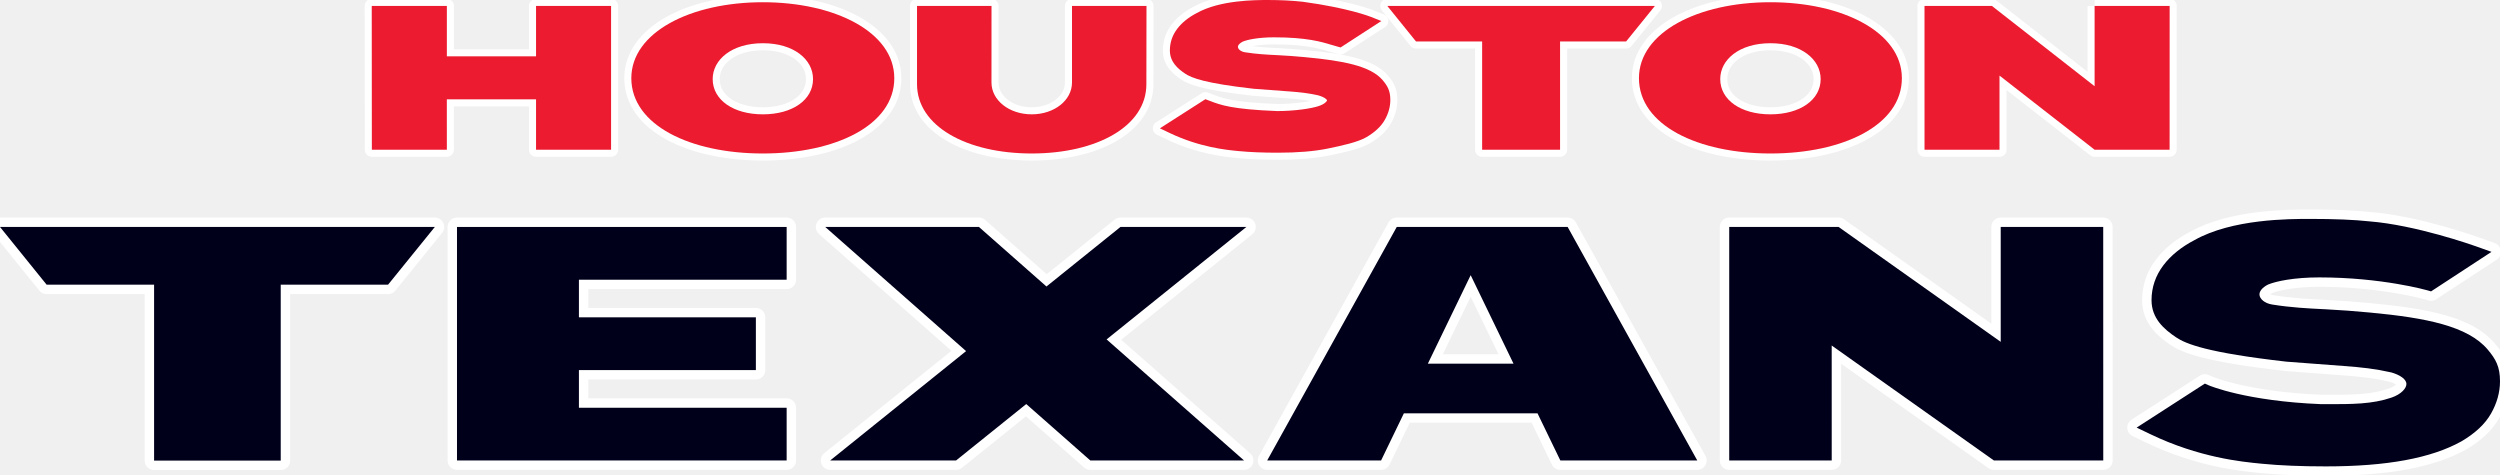
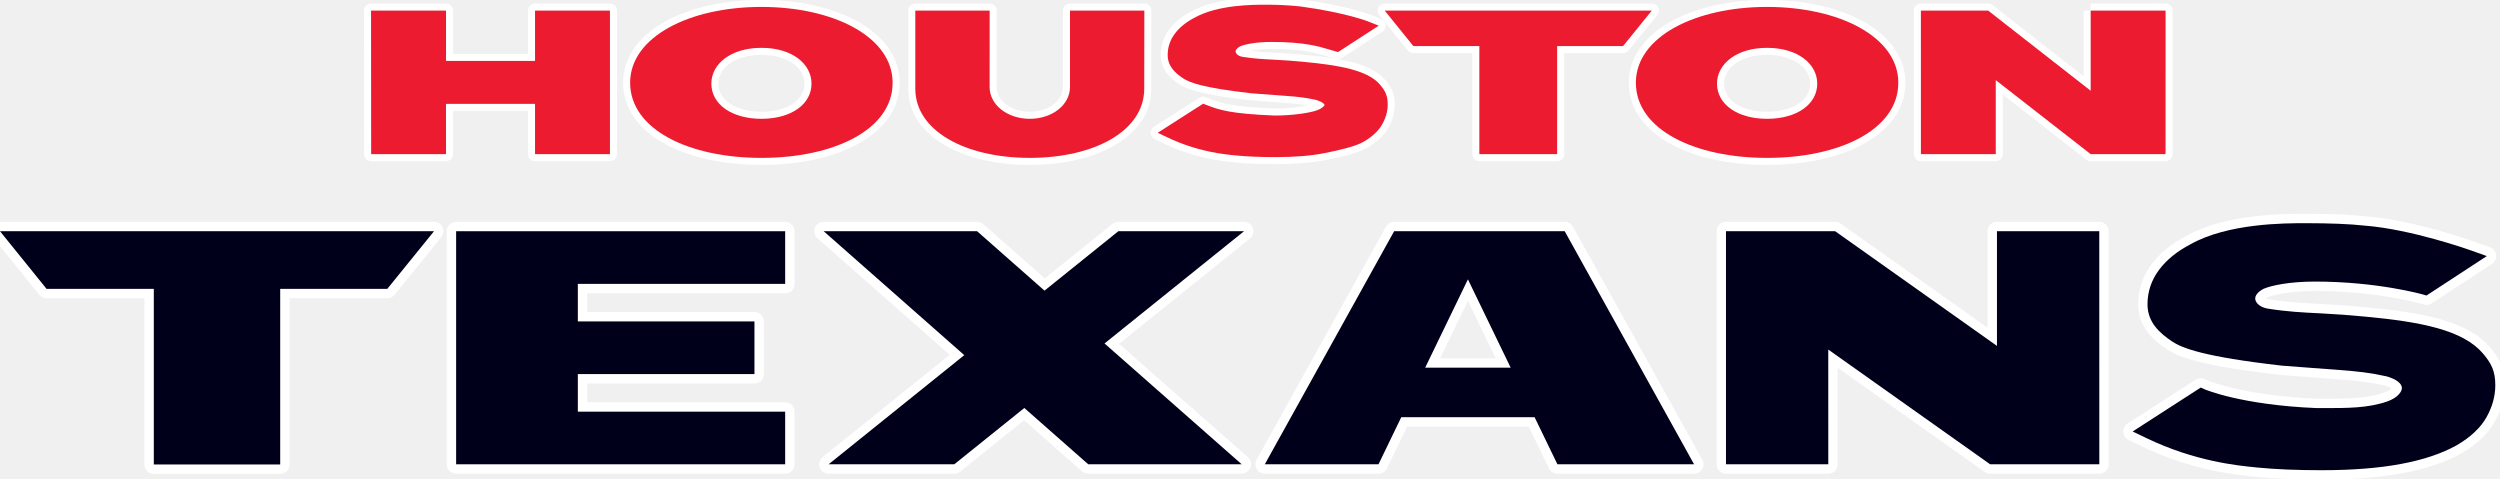
- <svg xmlns="http://www.w3.org/2000/svg" version="1.1" viewBox="0 0 532.112 101">
+ <svg xmlns="http://www.w3.org/2000/svg" version="1.1" viewBox="0 -1 533.112 102">
  <defs>
    <style>
      .cls-1 {
        fill: #00001b;
        stroke:#fff;
        stroke-width: 4;
        paint-order:stroke fill;
        stroke-linejoin:round;
      }

      .cls-2 {
        fill: #ed1b30;
        stroke:#fff;
        stroke-width: 3;
        paint-order:stroke fill;
        stroke-linejoin:round;
      }
    </style>
  </defs>
  <g>
    <g id="Layer_1">
      <g>
        <g>
          <path class="cls-2" d="M445.825,1.266v17.085l-21.856-17.085h-14.35l.006,30.603h15.96v-15.78l20.24,15.78h15.966l.008-30.609c-5.132.003-10.451.005-15.974.005" />
          <polygon class="cls-2" points="114.093 11.996 95.112 11.996 95.112 1.266 79.123 1.266 79.147 31.869 95.112 31.869 95.105 21.148 114.093 21.148 114.093 31.869 130.066 31.869 130.066 1.266 114.093 1.266 114.093 11.996" />
          <path class="cls-2" d="M162.374.475c-15.359,0-27.978,6.376-28.002,16.162.024,10.025,12.579,16.032,28.002,16.032s27.986-6.007,27.971-16.032c0-9.786-12.611-16.162-27.971-16.162M162.374,24.336c-6.289,0-10.675-3.058-10.683-7.503,0-4.16,4.093-7.633,10.691-7.633s10.675,3.473,10.667,7.633c0,4.445-4.394,7.503-10.676,7.503" />
          <path class="cls-2" d="M228.17,17.561c0,3.779-3.763,6.774-8.573,6.774s-8.566-2.996-8.566-6.774l.008-16.296h-15.855v16.651c0,8.927,10.533,14.752,24.413,14.752s24.428-5.825,24.403-14.752l.025-16.651h-15.855v16.296Z" />
          <path class="cls-2" d="M376.826.475c-15.367,0-27.971,6.376-27.986,16.162.015,10.025,12.556,16.032,27.986,16.032s27.986-6.007,27.978-16.032c0-9.786-12.627-16.162-27.978-16.162M376.826,24.336c-6.289,0-10.683-3.058-10.683-7.503,0-4.16,4.086-7.633,10.683-7.633s10.691,3.473,10.691,7.633c0,4.445-4.409,7.503-10.691,7.503" />
          <polygon class="cls-2" points="295.283 1.266 301.391 8.827 315.464 8.827 315.464 31.87 332.052 31.87 332.052 8.827 346.109 8.827 352.234 1.266 295.283 1.266" />
          <path class="cls-2" d="M277.807,12.169c-1.973-.188-3.928-.33-5.812-.425l-.403-.02c-1.831-.09-4.109-.201-6.588-.596-.907-.145-1.446-.645-1.51-1.064-.061-.404.319-.853,1.017-1.205,1.021-.425,3.357-.914,6.647-.914,6.958,0,10.08.945,12.36,1.635.454.138.873.264,1.28.372l.542.145,8.672-5.622-2.28-.904c-.192-.076-4.827-1.885-14.404-3.192l-.034-.005c-2.265-.246-4.731-.372-7.33-.372-2.81,0-10.274,0-15.242,2.775-1.751.906-3.142,2.024-4.135,3.325-1.051,1.378-1.585,2.937-1.585,4.633,0,2.443,1.664,3.882,3.292,4.966,1.306.872,4.136,2.022,14.546,3.192,2.677.207,5.177.393,7.502.561,2.343.17,4.115.361,6.229.836,1.546.446,1.884.978,1.886,1.065.004.157-.428.763-1.782,1.222-1.576.529-5.138,1.064-8.843,1.065-9.684-.39-11.969-1.266-14.388-2.192l-.88-.335-9.689,6.197,2.055.981c6.433,3.069,12.084,3.611,14.496,3.843l.245.024c2.324.227,5.13.342,8.339.342,4.153,0,7.69-.291,10.513-.865,3.06-.623,6.475-1.375,8.266-2.414,1.829-1.063,3.157-2.304,3.947-3.689.788-1.382,1.188-2.819,1.188-4.267,0-1.928-.585-2.978-1.668-4.246-2.577-3.001-8.441-4.109-16.447-4.85" />
        </g>
        <g>
          <polygon class="cls-1" points="264.786 98.007 232.062 98.007 218.43 86 203.494 98.007 176.699 98.007 205.626 74.732 175.645 48.307 208.36 48.307 222.734 60.978 238.483 48.307 265.284 48.307 235.534 72.241 264.786 98.007" />
          <polygon class="cls-1" points="447.669 98.006 447.659 48.306 425.842 48.306 425.842 72.762 391.336 48.306 368.057 48.306 368.057 98.006 389.873 98.006 389.868 73.541 424.385 98.006 447.669 98.006" />
          <path class="cls-1" d="M333.665,48.307h-36.373l-27.577,49.699h24.244l4.85-10.037h28.44l4.86,10.037h29.144l-27.588-49.699ZM303.911,77.401l9.115-18.832,9.116,18.832h-18.231Z" />
          <polygon class="cls-1" points="0 48.307 9.927 60.593 32.796 60.593 32.796 98.039 59.751 98.039 59.751 60.593 82.596 60.593 92.549 48.307 0 48.307" />
          <polygon class="cls-1" points="167.433 59.536 167.433 48.307 97.268 48.307 97.268 98.006 167.433 98.006 167.433 86.788 123.22 86.788 123.22 78.77 160.883 78.77 160.883 77.146 160.883 77.146 160.883 69.167 160.883 69.167 160.883 67.542 123.22 67.542 123.22 59.536 167.433 59.536" />
          <path class="cls-1" d="M529.469,74.37c-4.23-4.966-13.075-6.729-25.052-7.848-3.194-.306-6.365-.538-9.424-.695l-.664-.033c-2.978-.146-6.683-.329-10.718-.979-1.68-.27-2.568-1.214-2.683-1.978-.119-.787.557-1.633,1.809-2.269,1.679-.707,5.521-1.524,10.911-1.524,13.343,0,22.915,2.722,23.01,2.75l.779.226,12.865-8.413-3.406-1.215c-.515-.183-12.721-4.502-22.621-5.279-3.155-.346-7.382-.52-12.567-.52-4.543,0-16.612,0-24.625,4.513-2.806,1.463-5.035,3.269-6.623,5.368-1.67,2.206-2.517,4.703-2.517,7.42,0,3.87,2.64,6.166,5.222,7.902,2.095,1.411,6.653,3.274,23.491,5.182,4.347.338,8.408.643,12.182.919,3.82.279,6.712.594,10.163,1.377,1.949.569,3.171,1.496,3.194,2.425.023.907-1.061,2.204-3.176,2.928-4.094,1.406-8.444,1.41-13.935,1.394h-1.055c-16.057-.652-23.791-3.957-23.864-3.989l-.871-.385-14.518,9.364,2.89,1.391c10.4,5.005,19.542,5.892,23.445,6.269l.4.039c3.77.372,8.317.56,13.515.56,12.994,0,22.431-1.739,28.883-5.335,2.928-1.714,5.051-3.713,6.309-5.939,1.257-2.222,1.893-4.528,1.893-6.852,0-3.089-.888-4.703-2.643-6.775" />
        </g>
      </g>
    </g>
  </g>
</svg>
